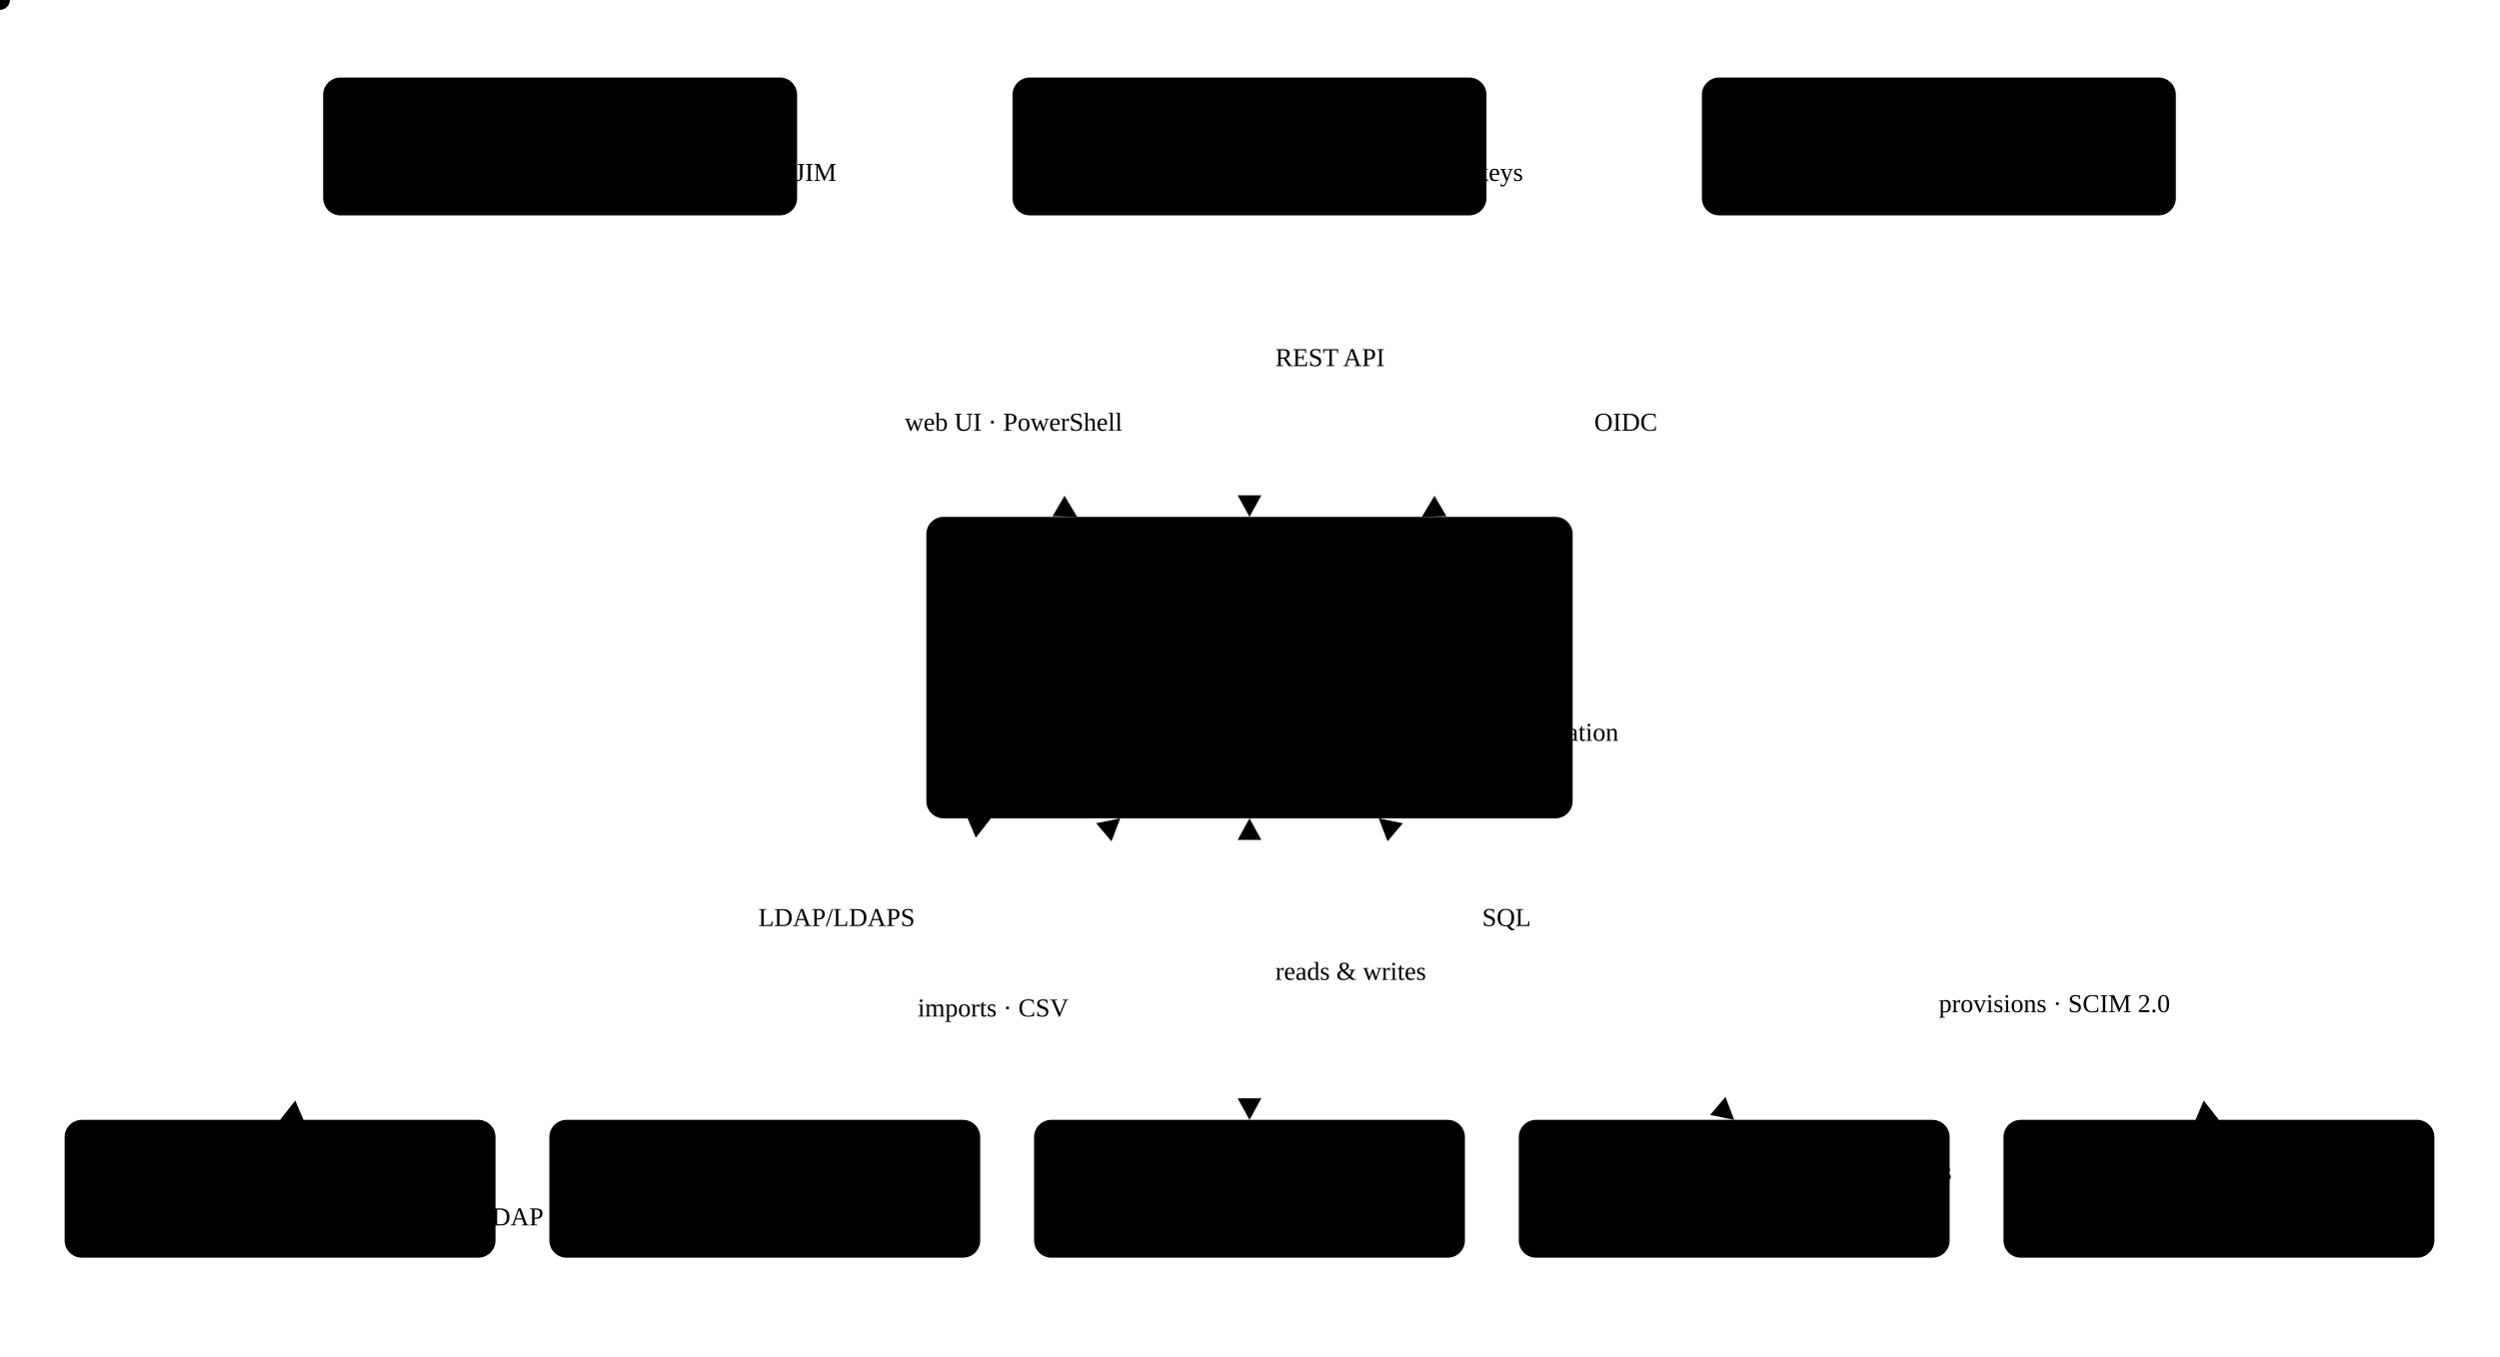
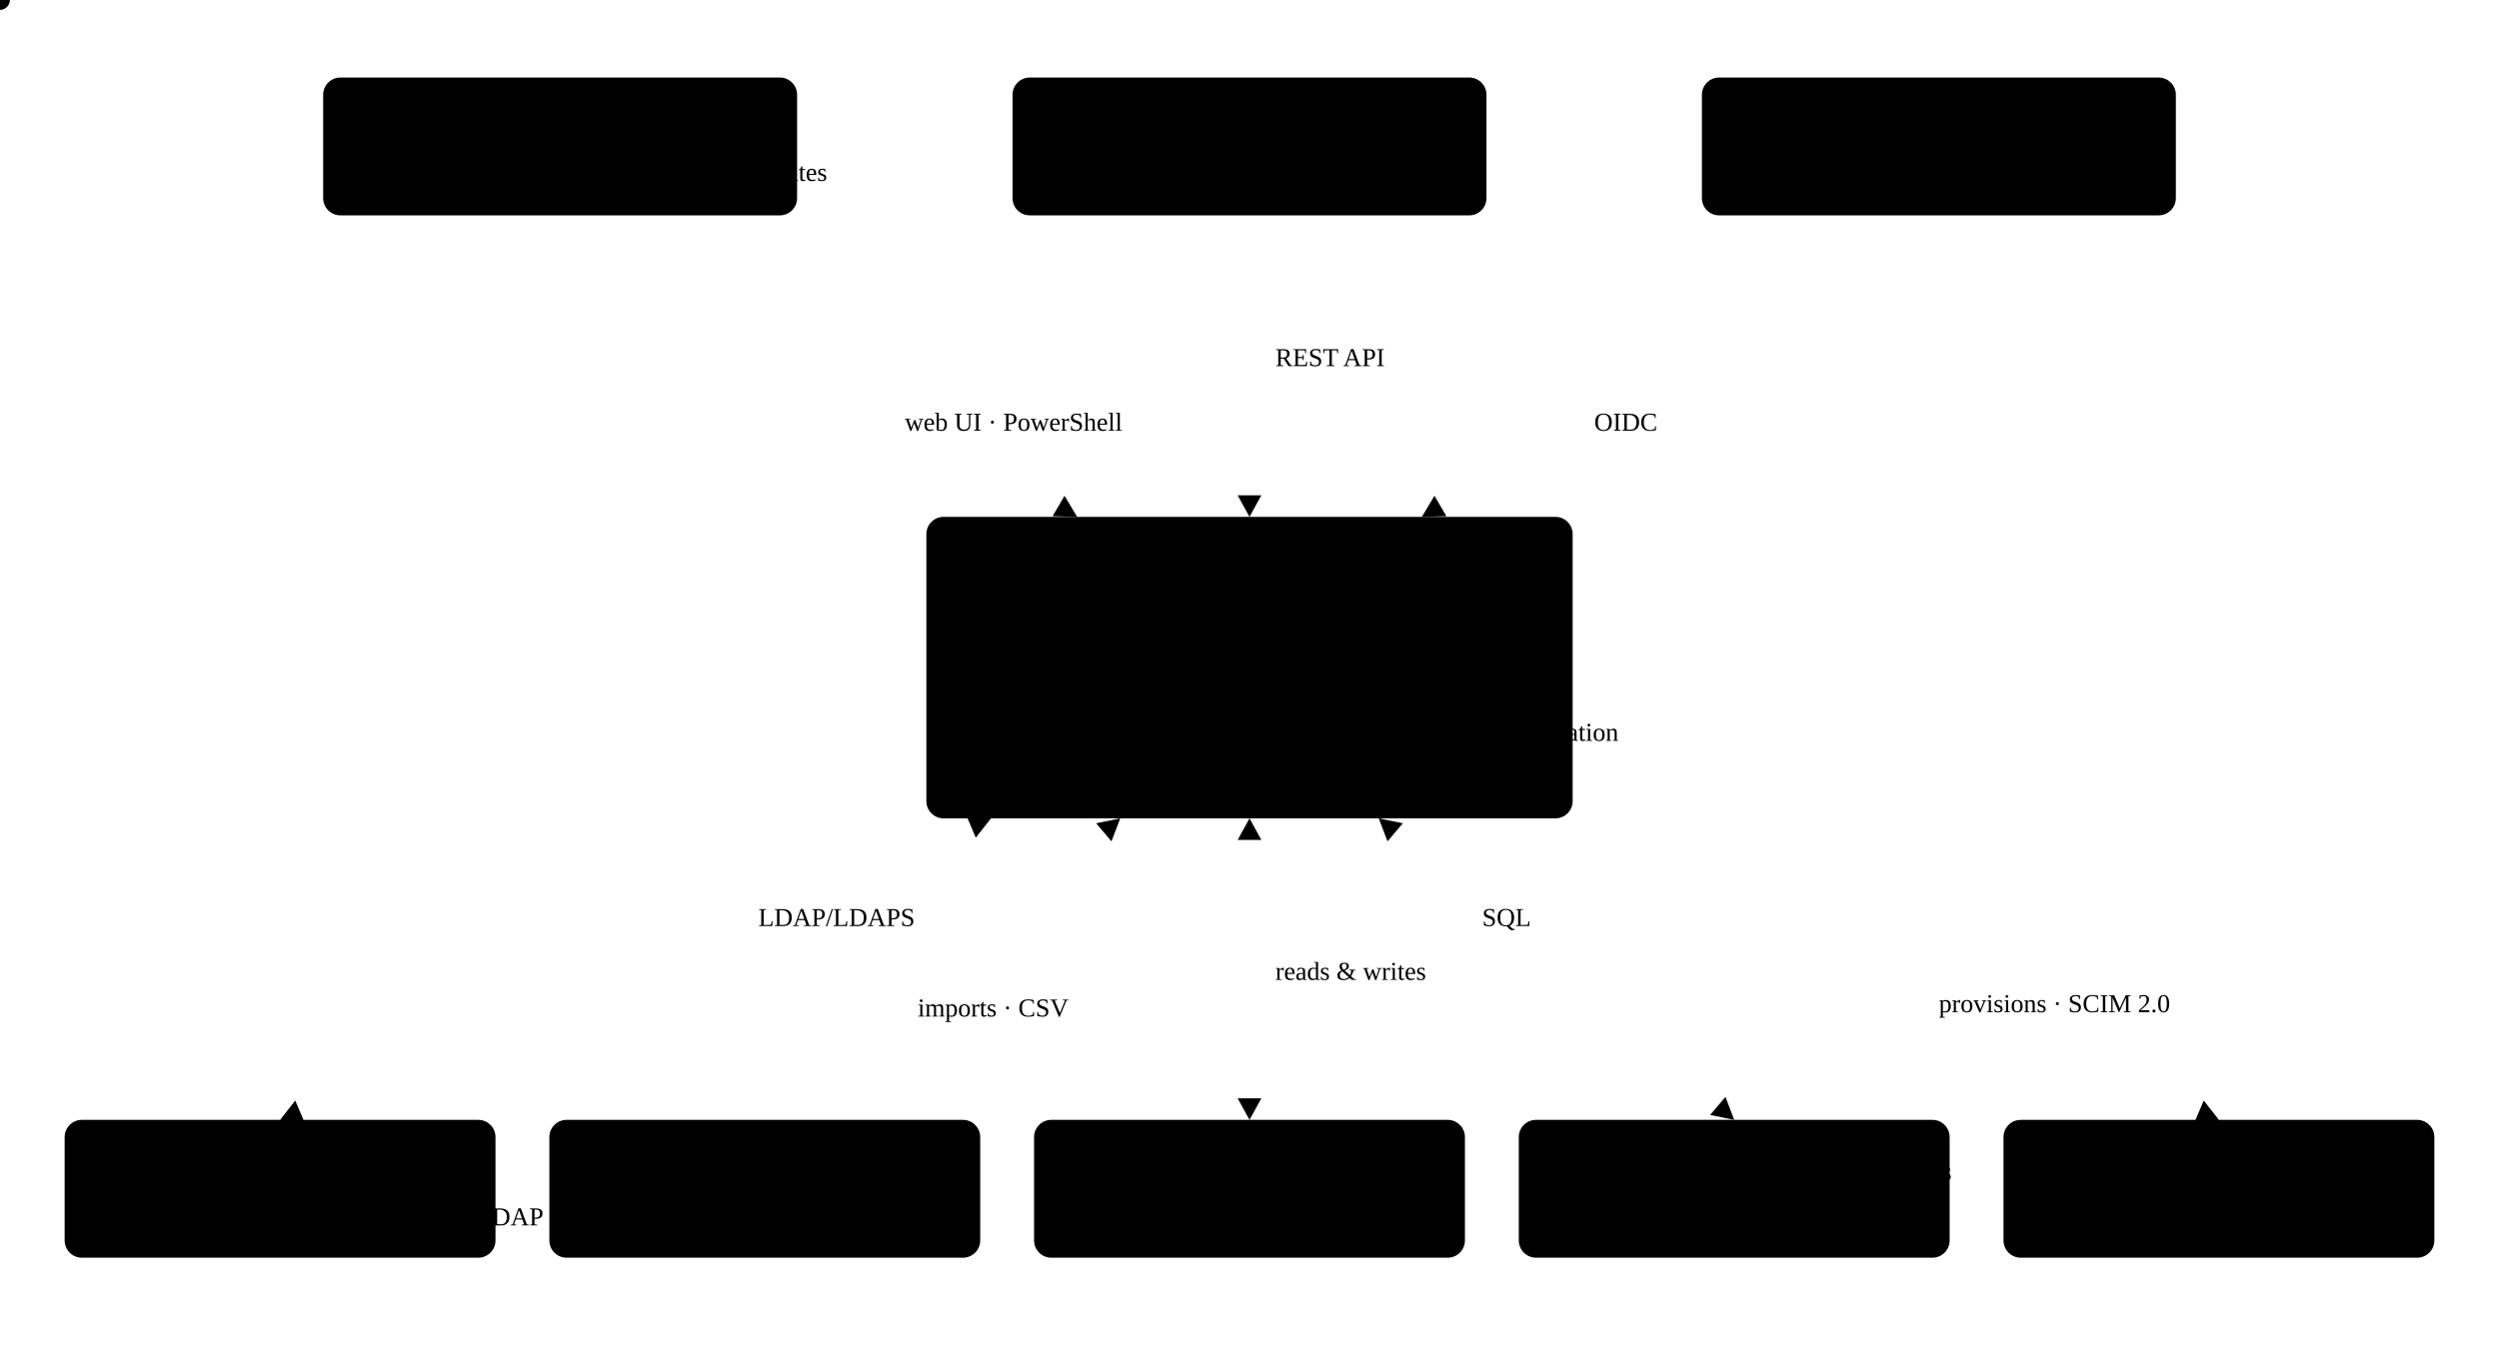
<svg xmlns="http://www.w3.org/2000/svg" class="jim-diagram" viewBox="0 0 1160 630" role="img" aria-labelledby="jimdg-sc-title jimdg-sc-desc">
  <g id="jimdg-sc-people">
    <rect class="jimdg-stage" x="150" y="36" width="220" height="64" rx="8" />
-     <circle class="jimdg-person-glyph" cx="176" cy="57" r="6" />
-     <path class="jimdg-person-glyph" d="M165,79 a11,11 0 0 1 22,0 z" />
-     <text class="jimdg-stage-label" x="260" y="63">Administrator</text>
-     <text class="jimdg-system-sub" x="260" y="84">configures &amp; operates JIM</text>
+     <circle class="jimdg-person-glyph" cx="170" cy="57" r="6" />
+     <path class="jimdg-person-glyph" d="M159,79 a11,11 0 0 1 22,0 z" />
+     <text class="jimdg-stage-label" x="278" y="63">Administrator</text>
+     <text class="jimdg-system-sub" x="278" y="84">configures &amp; operates</text>
    <rect class="jimdg-stage" x="470" y="36" width="220" height="64" rx="8" />
-     <text class="jimdg-glyph-code" x="500" y="64">&gt;_</text>
-     <text class="jimdg-stage-label" x="580" y="63">Automation Client</text>
-     <text class="jimdg-system-sub" x="580" y="84">CI/CD · scripts · API keys</text>
+     <text class="jimdg-glyph-code" x="492" y="64">&gt;_</text>
+     <text class="jimdg-stage-label" x="594" y="63">Automation Client</text>
+     <text class="jimdg-system-sub" x="594" y="84">CI/CD · API keys</text>
    <rect class="jimdg-system" x="790" y="36" width="220" height="64" rx="8" />
    <text class="jimdg-system-name" x="900" y="63">Identity Provider</text>
    <text class="jimdg-system-sub" x="900" y="84">OIDC single sign-on</text>
  </g>
  <g id="jimdg-sc-jim">
    <rect class="jimdg-core" x="430" y="240" width="300" height="140" rx="8" />
    <text class="jimdg-core-title" x="580" y="296">JIM</text>
    <text class="jimdg-core-sub" x="580" y="322">Junctional Identity Manager</text>
    <text class="jimdg-core-sub" x="580" y="344">self-hosted identity synchronisation</text>
  </g>
  <g id="jimdg-sc-systems">
    <rect class="jimdg-system" x="30" y="520" width="200" height="64" rx="8" />
    <text class="jimdg-system-name" x="130" y="548">Directory Services</text>
    <text class="jimdg-system-sub" x="130" y="569">Active Directory · LDAP</text>
    <rect class="jimdg-system" x="255" y="520" width="200" height="64" rx="8" />
    <text class="jimdg-system-name" x="355" y="548">HR Systems</text>
    <text class="jimdg-system-sub" x="355" y="569">authoritative source</text>
    <rect class="jimdg-system" x="480" y="520" width="200" height="64" rx="8" />
    <text class="jimdg-system-name" x="580" y="548">File Systems</text>
    <text class="jimdg-system-sub" x="580" y="569">CSV &amp; flat files</text>
    <rect class="jimdg-system-planned" x="705" y="520" width="200" height="64" rx="8" />
    <text class="jimdg-system-name-planned" x="805" y="548">Enterprise Databases</text>
    <text class="jimdg-system-sub-planned" x="805" y="569">SQL (planned)</text>
    <rect class="jimdg-system-planned" x="930" y="520" width="200" height="64" rx="8" />
    <text class="jimdg-system-name-planned" x="1030" y="548">Cloud Applications</text>
    <text class="jimdg-system-sub-planned" x="1030" y="569">SCIM 2.0 (planned)</text>
  </g>
  <g id="jimdg-sc-edges">
    <line class="jimdg-spoke" x1="260" y1="100" x2="491.4" y2="235" />
    <polygon class="jimdg-arrow" points="0,0 -10,-5.5 -10,5.5" transform="translate(500,240) rotate(30.3)" />
    <text class="jimdg-spoke-label jimdg-anchor-end" x="420" y="200">web UI · PowerShell</text>
    <line class="jimdg-spoke" x1="580" y1="100" x2="580" y2="230" />
    <polygon class="jimdg-arrow" points="0,0 -10,-5.5 -10,5.5" transform="translate(580,240) rotate(90)" />
    <text class="jimdg-spoke-label jimdg-anchor-start" x="592" y="170">REST API</text>
    <line class="jimdg-spoke" x1="900" y1="100" x2="668.6" y2="235" />
    <polygon class="jimdg-arrow" points="0,0 -10,-5.5 -10,5.5" transform="translate(660,240) rotate(149.7)" />
    <text class="jimdg-spoke-label jimdg-anchor-start" x="740" y="200">OIDC</text>
    <line class="jimdg-spoke" x1="450.8" y1="383.9" x2="139.2" y2="516.1" />
    <polygon class="jimdg-arrow" points="0,0 -10,-5.5 -10,5.5" transform="translate(130,520) rotate(157)" />
    <polygon class="jimdg-arrow" points="0,0 -10,-5.5 -10,5.5" transform="translate(460,380) rotate(-23)" />
    <text class="jimdg-spoke-label jimdg-anchor-start" x="352" y="430">LDAP/LDAPS</text>
    <line class="jimdg-spoke" x1="355" y1="520" x2="512.4" y2="386.5" />
    <polygon class="jimdg-arrow" points="0,0 -10,-5.5 -10,5.5" transform="translate(520,380) rotate(-40.3)" />
    <text class="jimdg-spoke-label jimdg-anchor-start" x="426" y="472">imports · CSV</text>
    <line class="jimdg-spoke" x1="580" y1="390" x2="580" y2="510" />
    <polygon class="jimdg-arrow" points="0,0 -10,-5.5 -10,5.5" transform="translate(580,380) rotate(-90)" />
    <polygon class="jimdg-arrow" points="0,0 -10,-5.5 -10,5.5" transform="translate(580,520) rotate(90)" />
    <text class="jimdg-spoke-label jimdg-anchor-start" x="592" y="455">reads &amp; writes</text>
    <line class="jimdg-spoke-planned" x1="647.6" y1="386.5" x2="797.4" y2="513.5" />
    <polygon class="jimdg-arrow-planned" points="0,0 -10,-5.5 -10,5.5" transform="translate(805,520) rotate(40.3)" />
    <polygon class="jimdg-arrow-planned" points="0,0 -10,-5.5 -10,5.5" transform="translate(640,380) rotate(220.3)" />
    <text class="jimdg-spoke-label jimdg-anchor-end" x="688" y="430">SQL</text>
    <line class="jimdg-spoke-planned" x1="700" y1="380" x2="1020.8" y2="516.1" />
    <polygon class="jimdg-arrow-planned" points="0,0 -10,-5.5 -10,5.5" transform="translate(1030,520) rotate(23)" />
    <text class="jimdg-spoke-label jimdg-anchor-end" x="900" y="470">provisions · SCIM 2.0</text>
  </g>
  <g id="jimdg-sc-packets">
    <circle class="jimdg-packet" r="4.5">
      <animateMotion dur="3s" begin="0s" repeatCount="indefinite" path="M355,520 L512,386" />
      <animate attributeName="opacity" values="0;1;1;0" keyTimes="0;0.15;0.85;1" dur="3s" begin="0s" repeatCount="indefinite" />
    </circle>
    <circle class="jimdg-packet" r="4.5">
      <animateMotion dur="3s" begin="-1.5s" repeatCount="indefinite" path="M450,384 L140,516" />
      <animate attributeName="opacity" values="0;1;1;0" keyTimes="0;0.15;0.85;1" dur="3s" begin="-1.5s" repeatCount="indefinite" />
    </circle>
  </g>
</svg>
